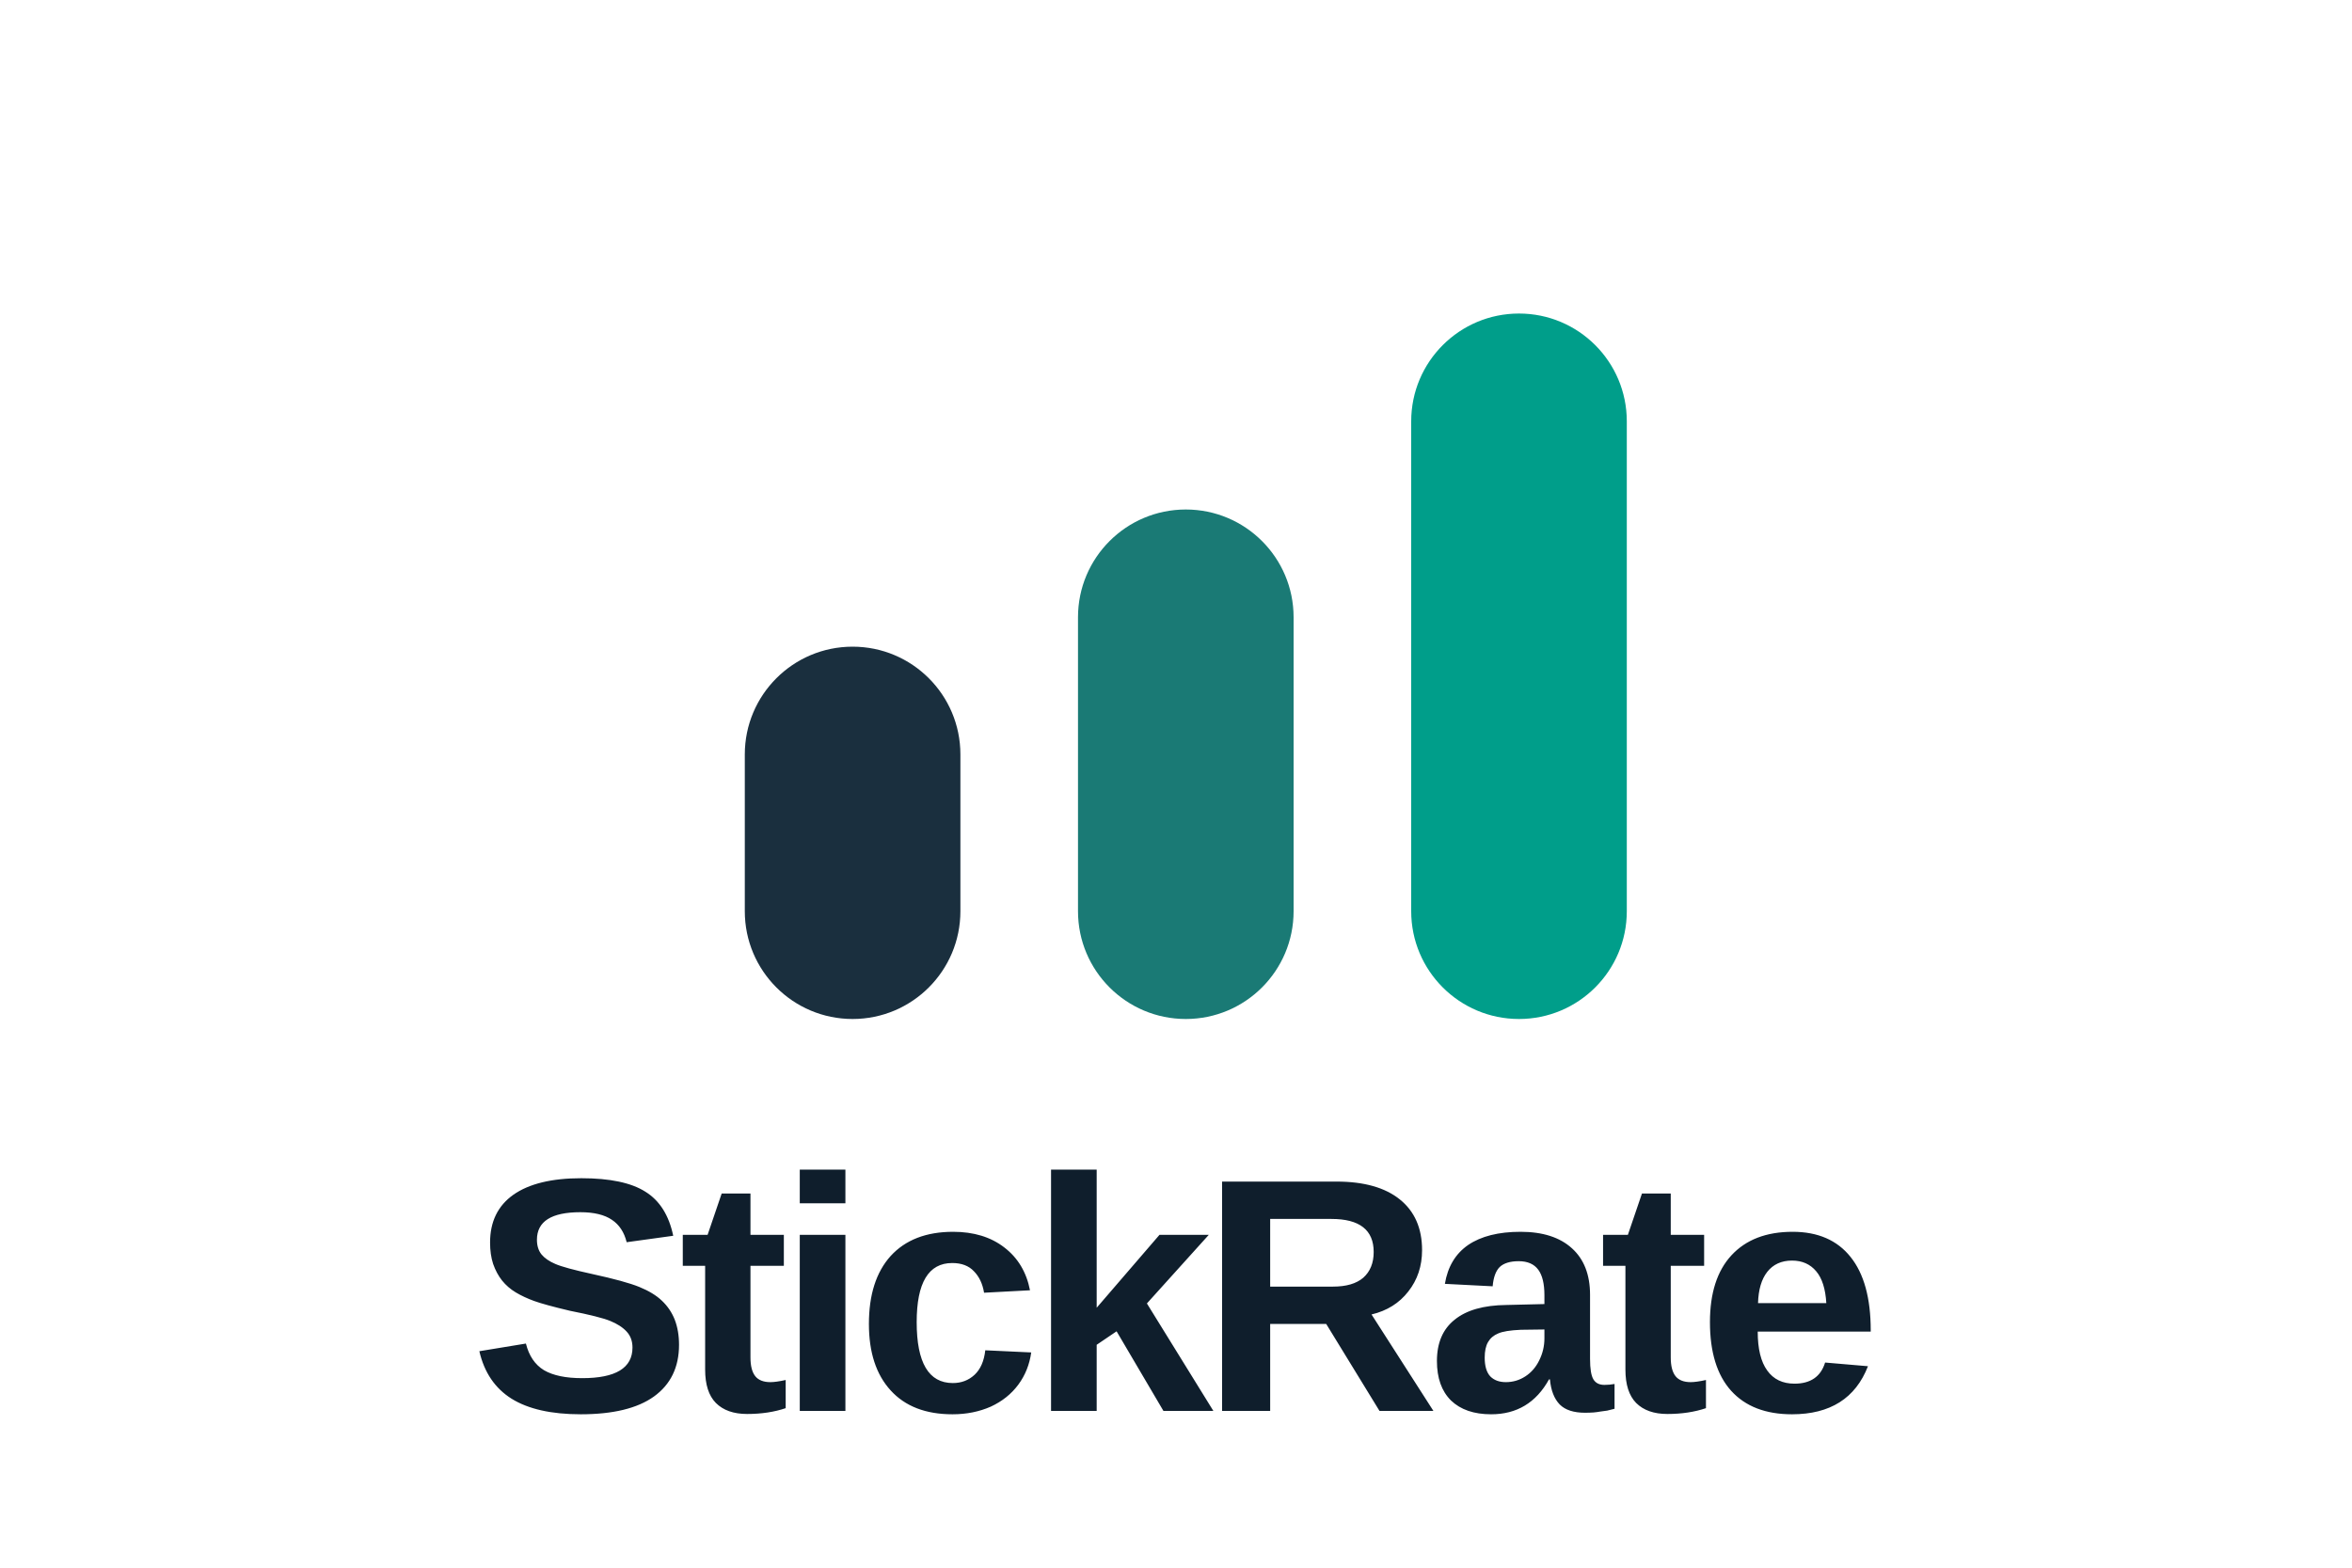
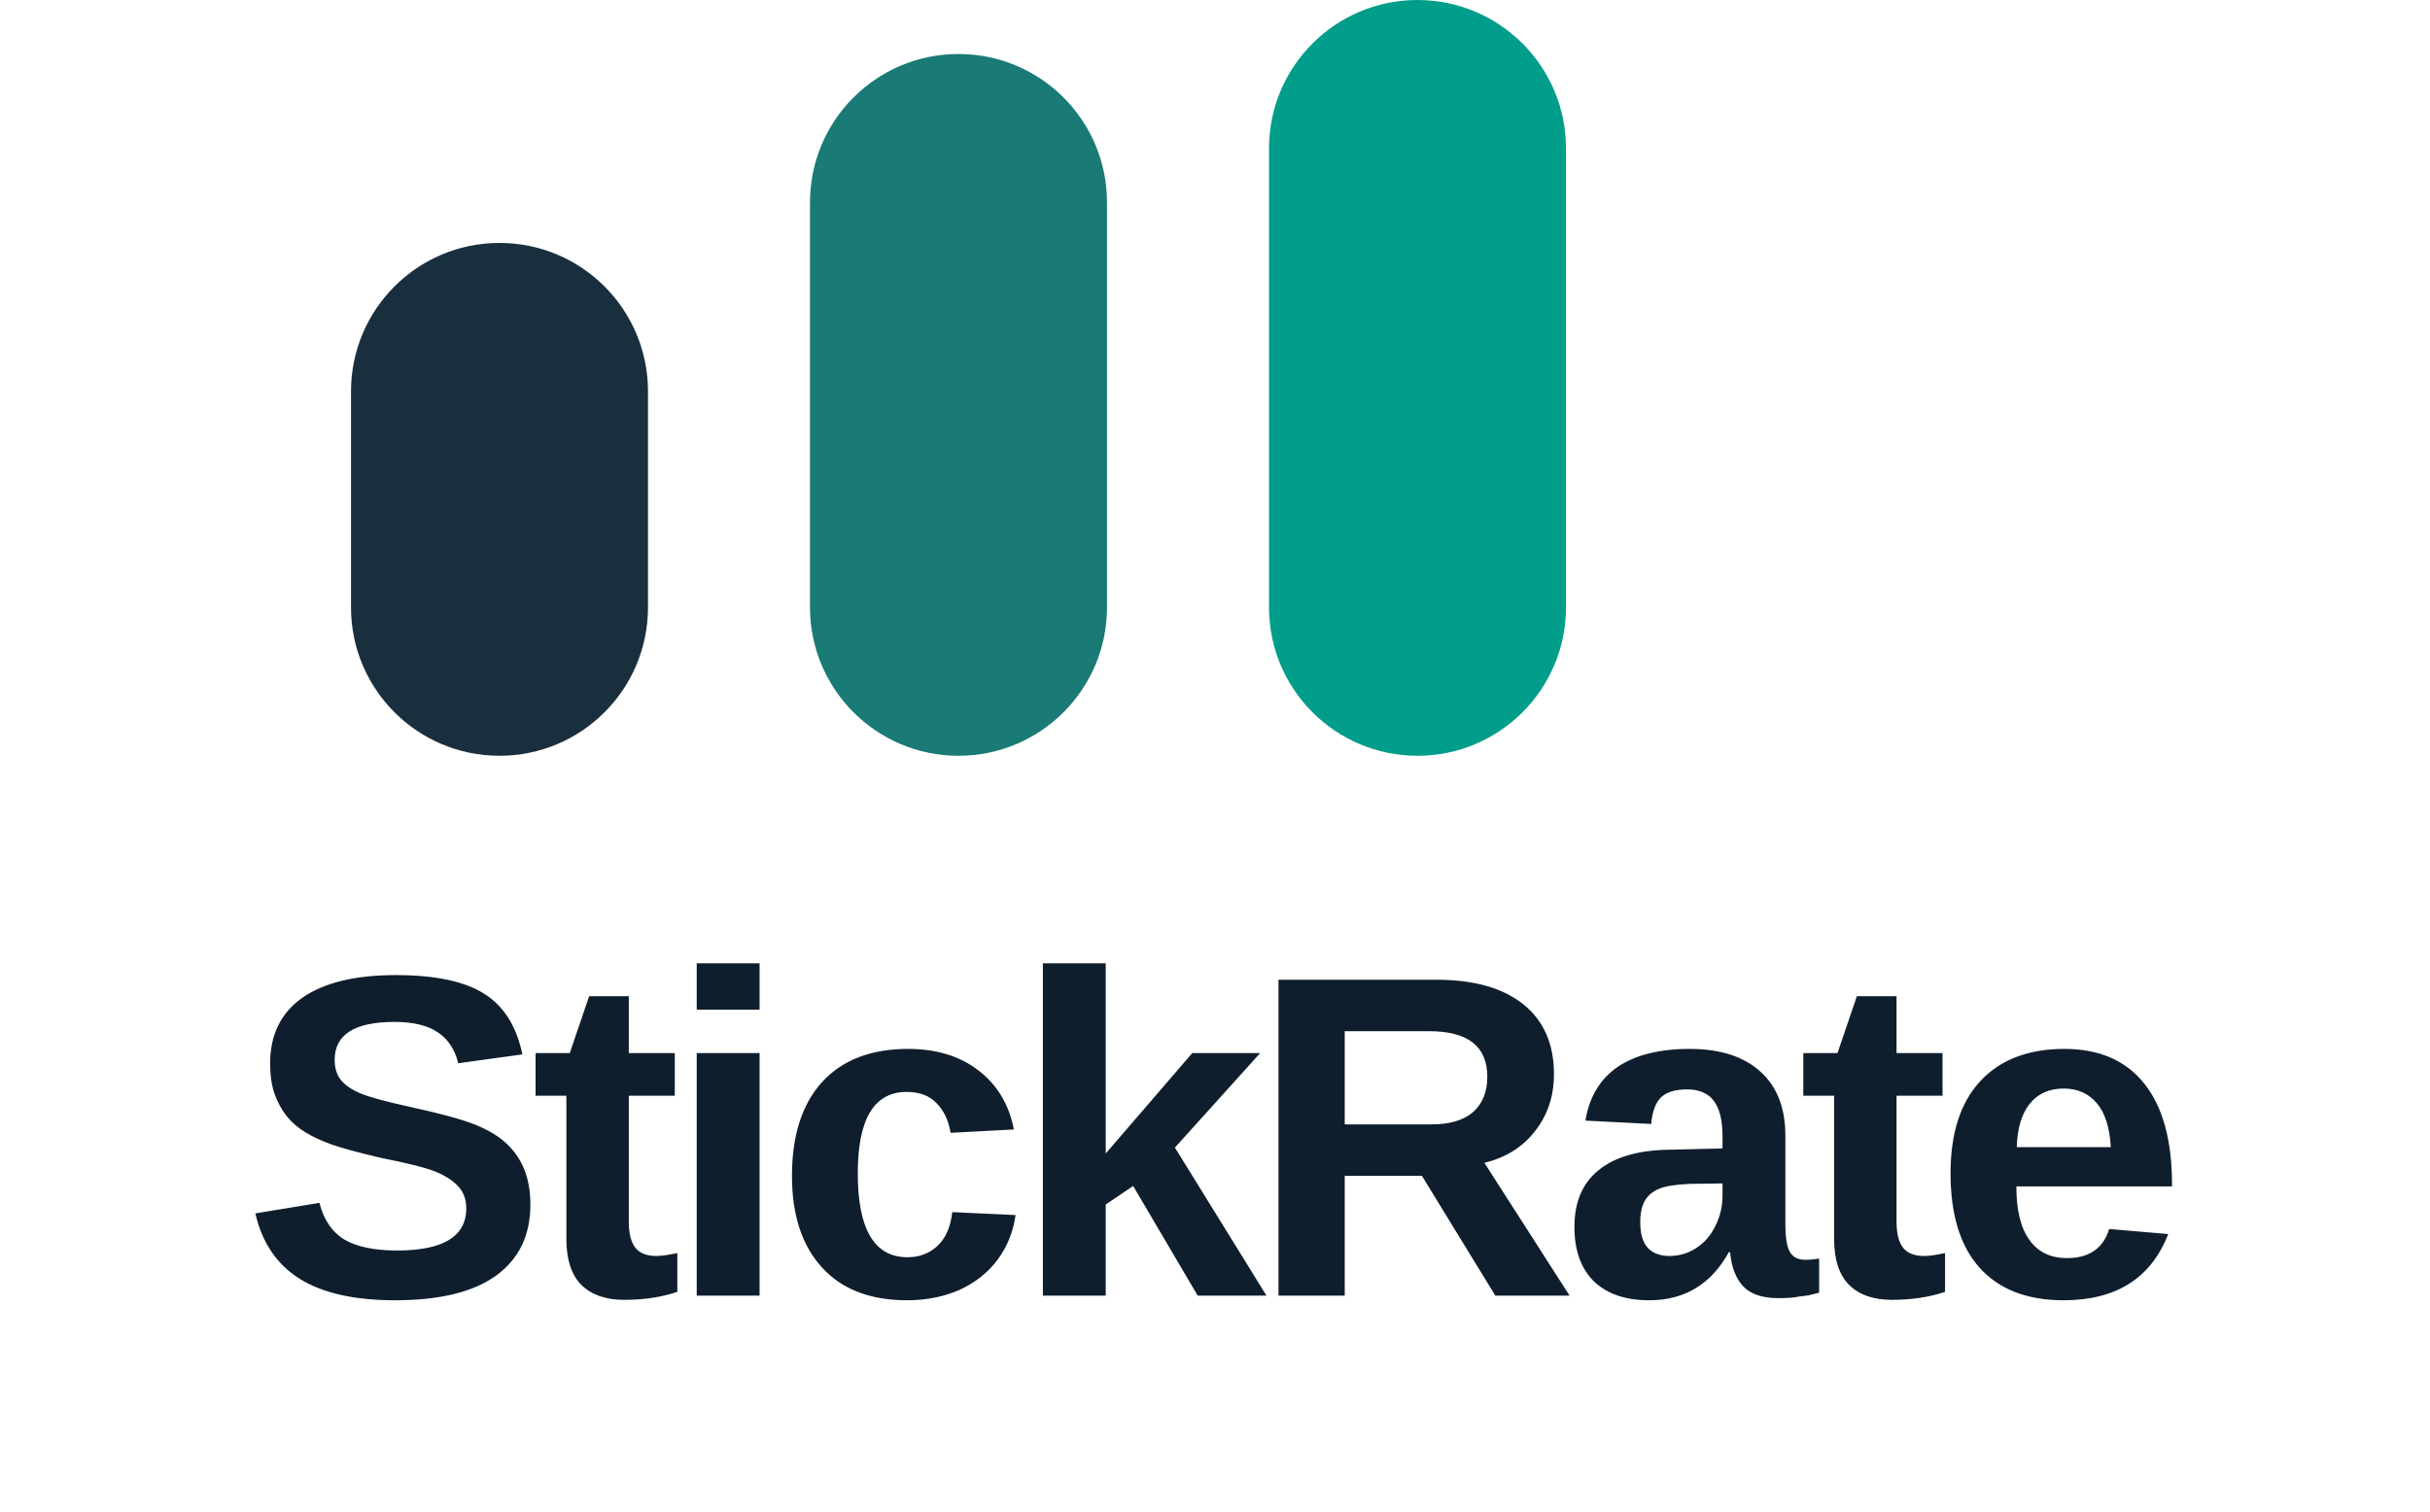
- <svg xmlns="http://www.w3.org/2000/svg" width="120" height="80" viewBox="0 0 120 80" role="img" aria-label="StickRate">
-   <rect x="38" y="33" width="11" height="19" rx="5.5" fill="#1a2f3e" />
-   <rect x="55" y="26" width="11" height="26" rx="5.5" fill="#1a7a75" />
-   <rect x="72" y="16" width="11" height="36" rx="5.5" fill="#009e8a" />
-   <text x="60" y="72" font-family="-apple-system, BlinkMacSystemFont, 'Segoe UI', 'Helvetica Neue', Arial, sans-serif" font-size="17" font-weight="700" letter-spacing="-0.04em" fill="#0f1e2c" text-anchor="middle">StickRate</text>
+ <svg xmlns="http://www.w3.org/2000/svg" width="90" height="56" viewBox="0 0 90 56" role="img" aria-label="StickRate">
+   <rect x="13" y="9" width="11" height="19" rx="5.5" fill="#1a2f3e" />
+   <rect x="30" y="2" width="11" height="26" rx="5.5" fill="#1a7a75" />
+   <rect x="47" y="0" width="11" height="28" rx="5.5" fill="#009e8a" />
+   <text x="45" y="48" font-family="-apple-system, BlinkMacSystemFont, 'Segoe UI', 'Helvetica Neue', Arial, sans-serif" font-size="17" font-weight="700" letter-spacing="-0.04em" fill="#0f1e2c" text-anchor="middle">StickRate</text>
</svg>
